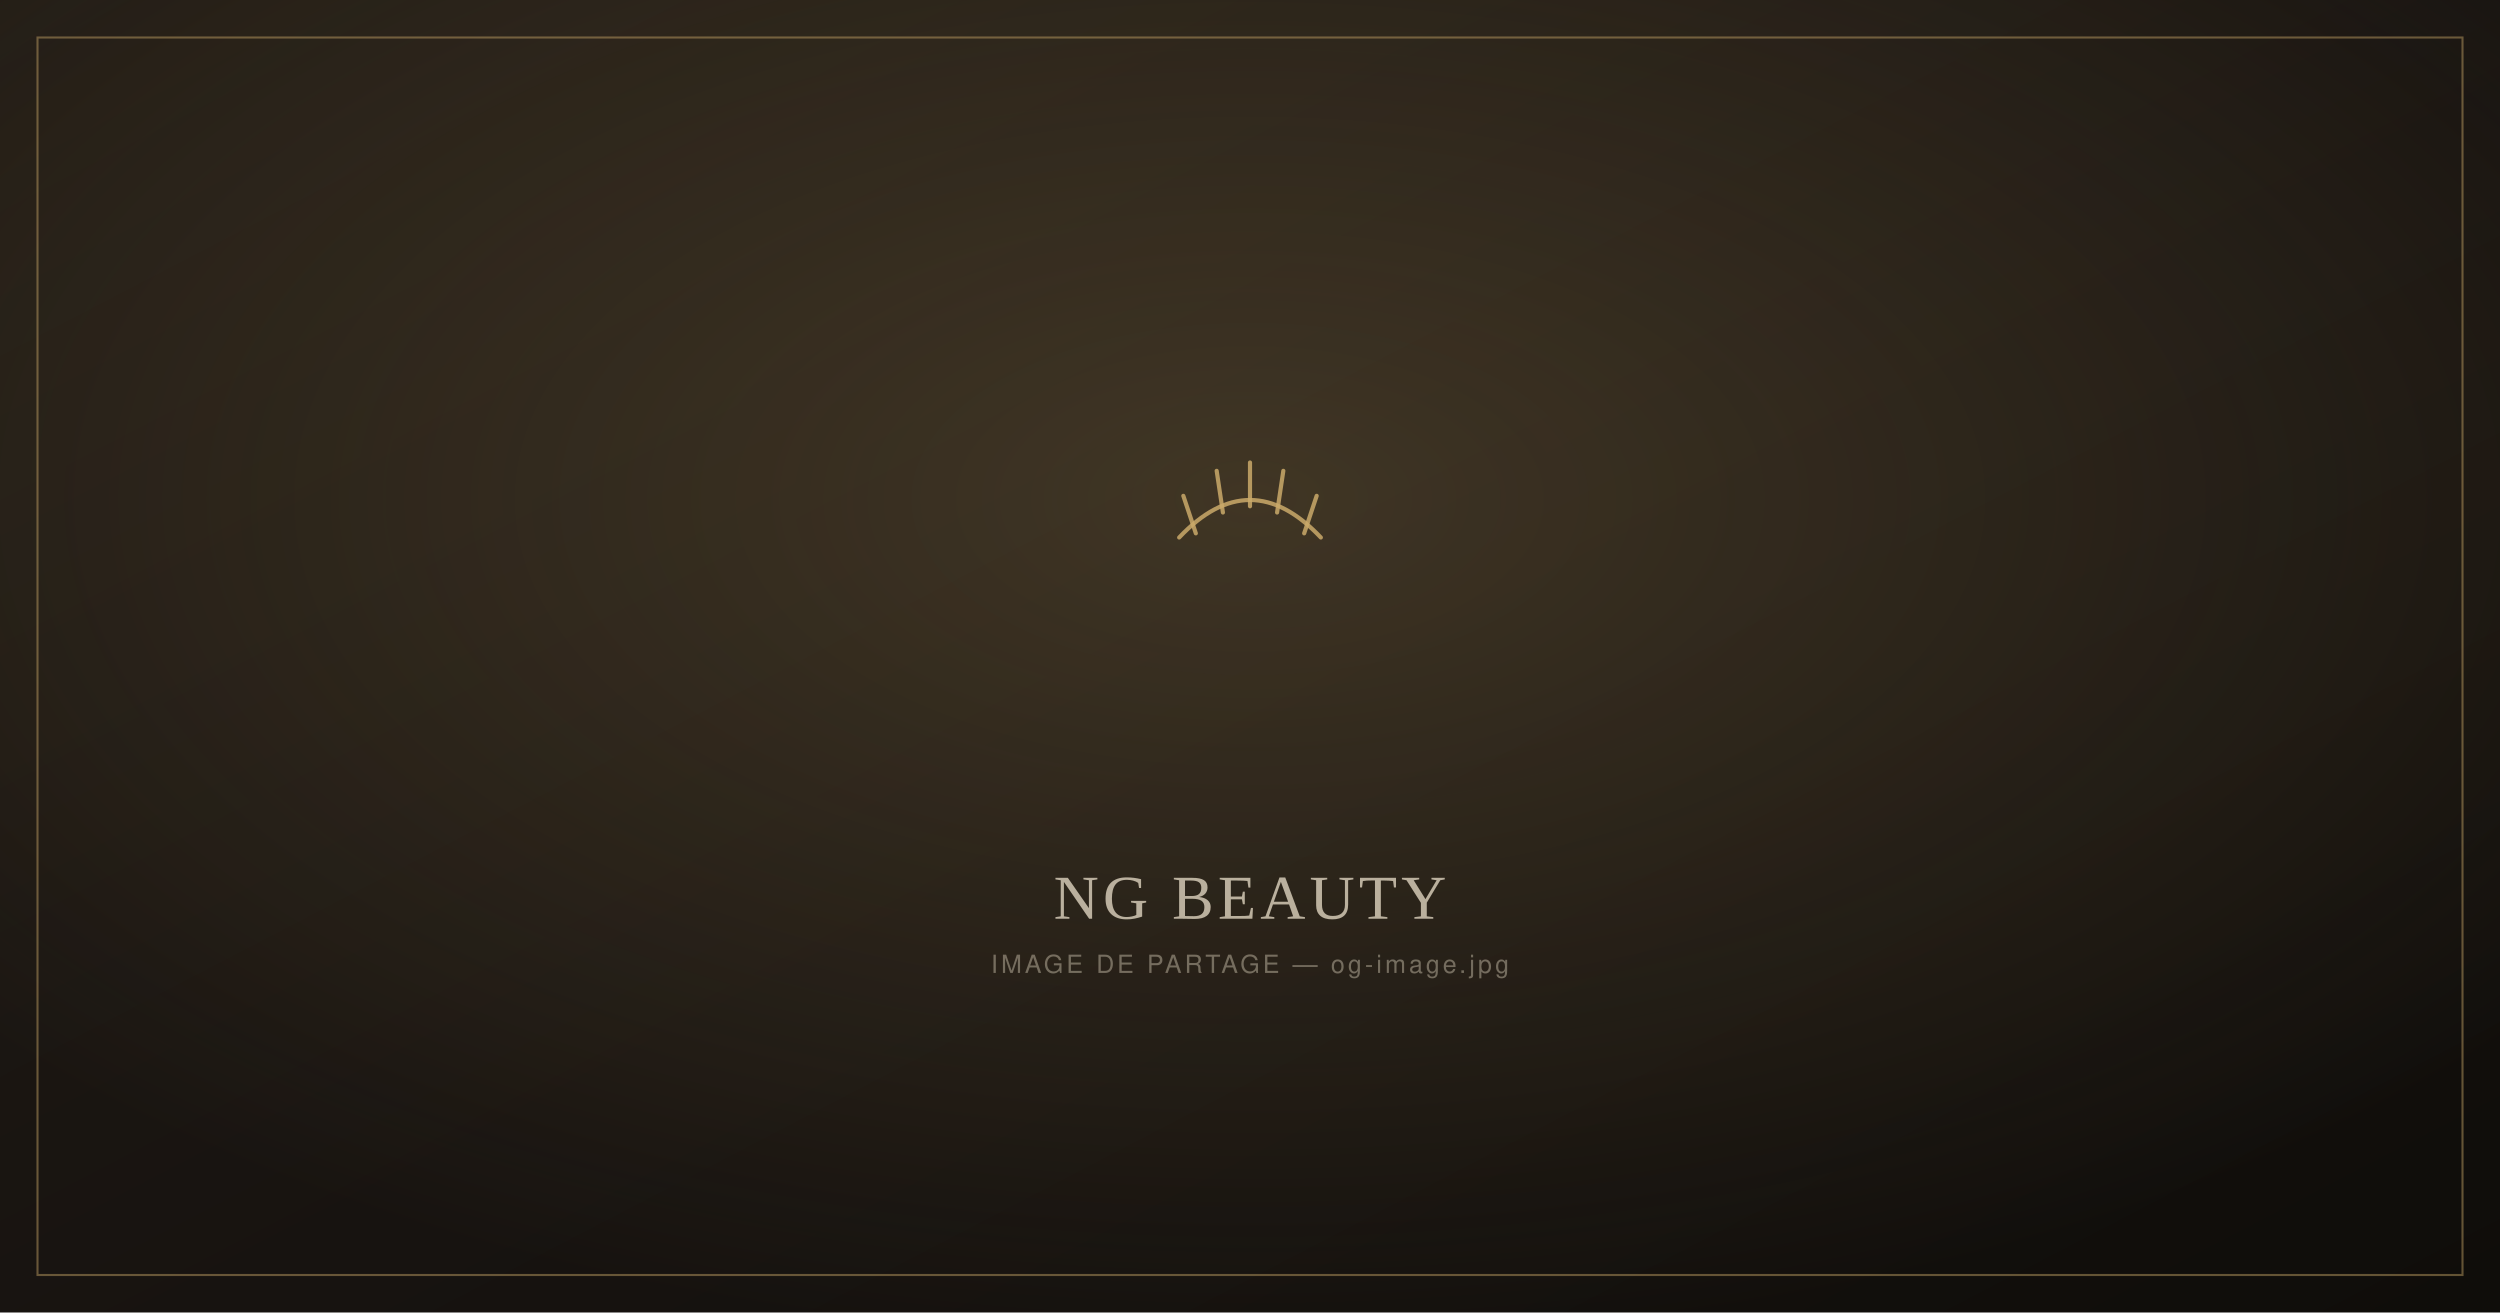
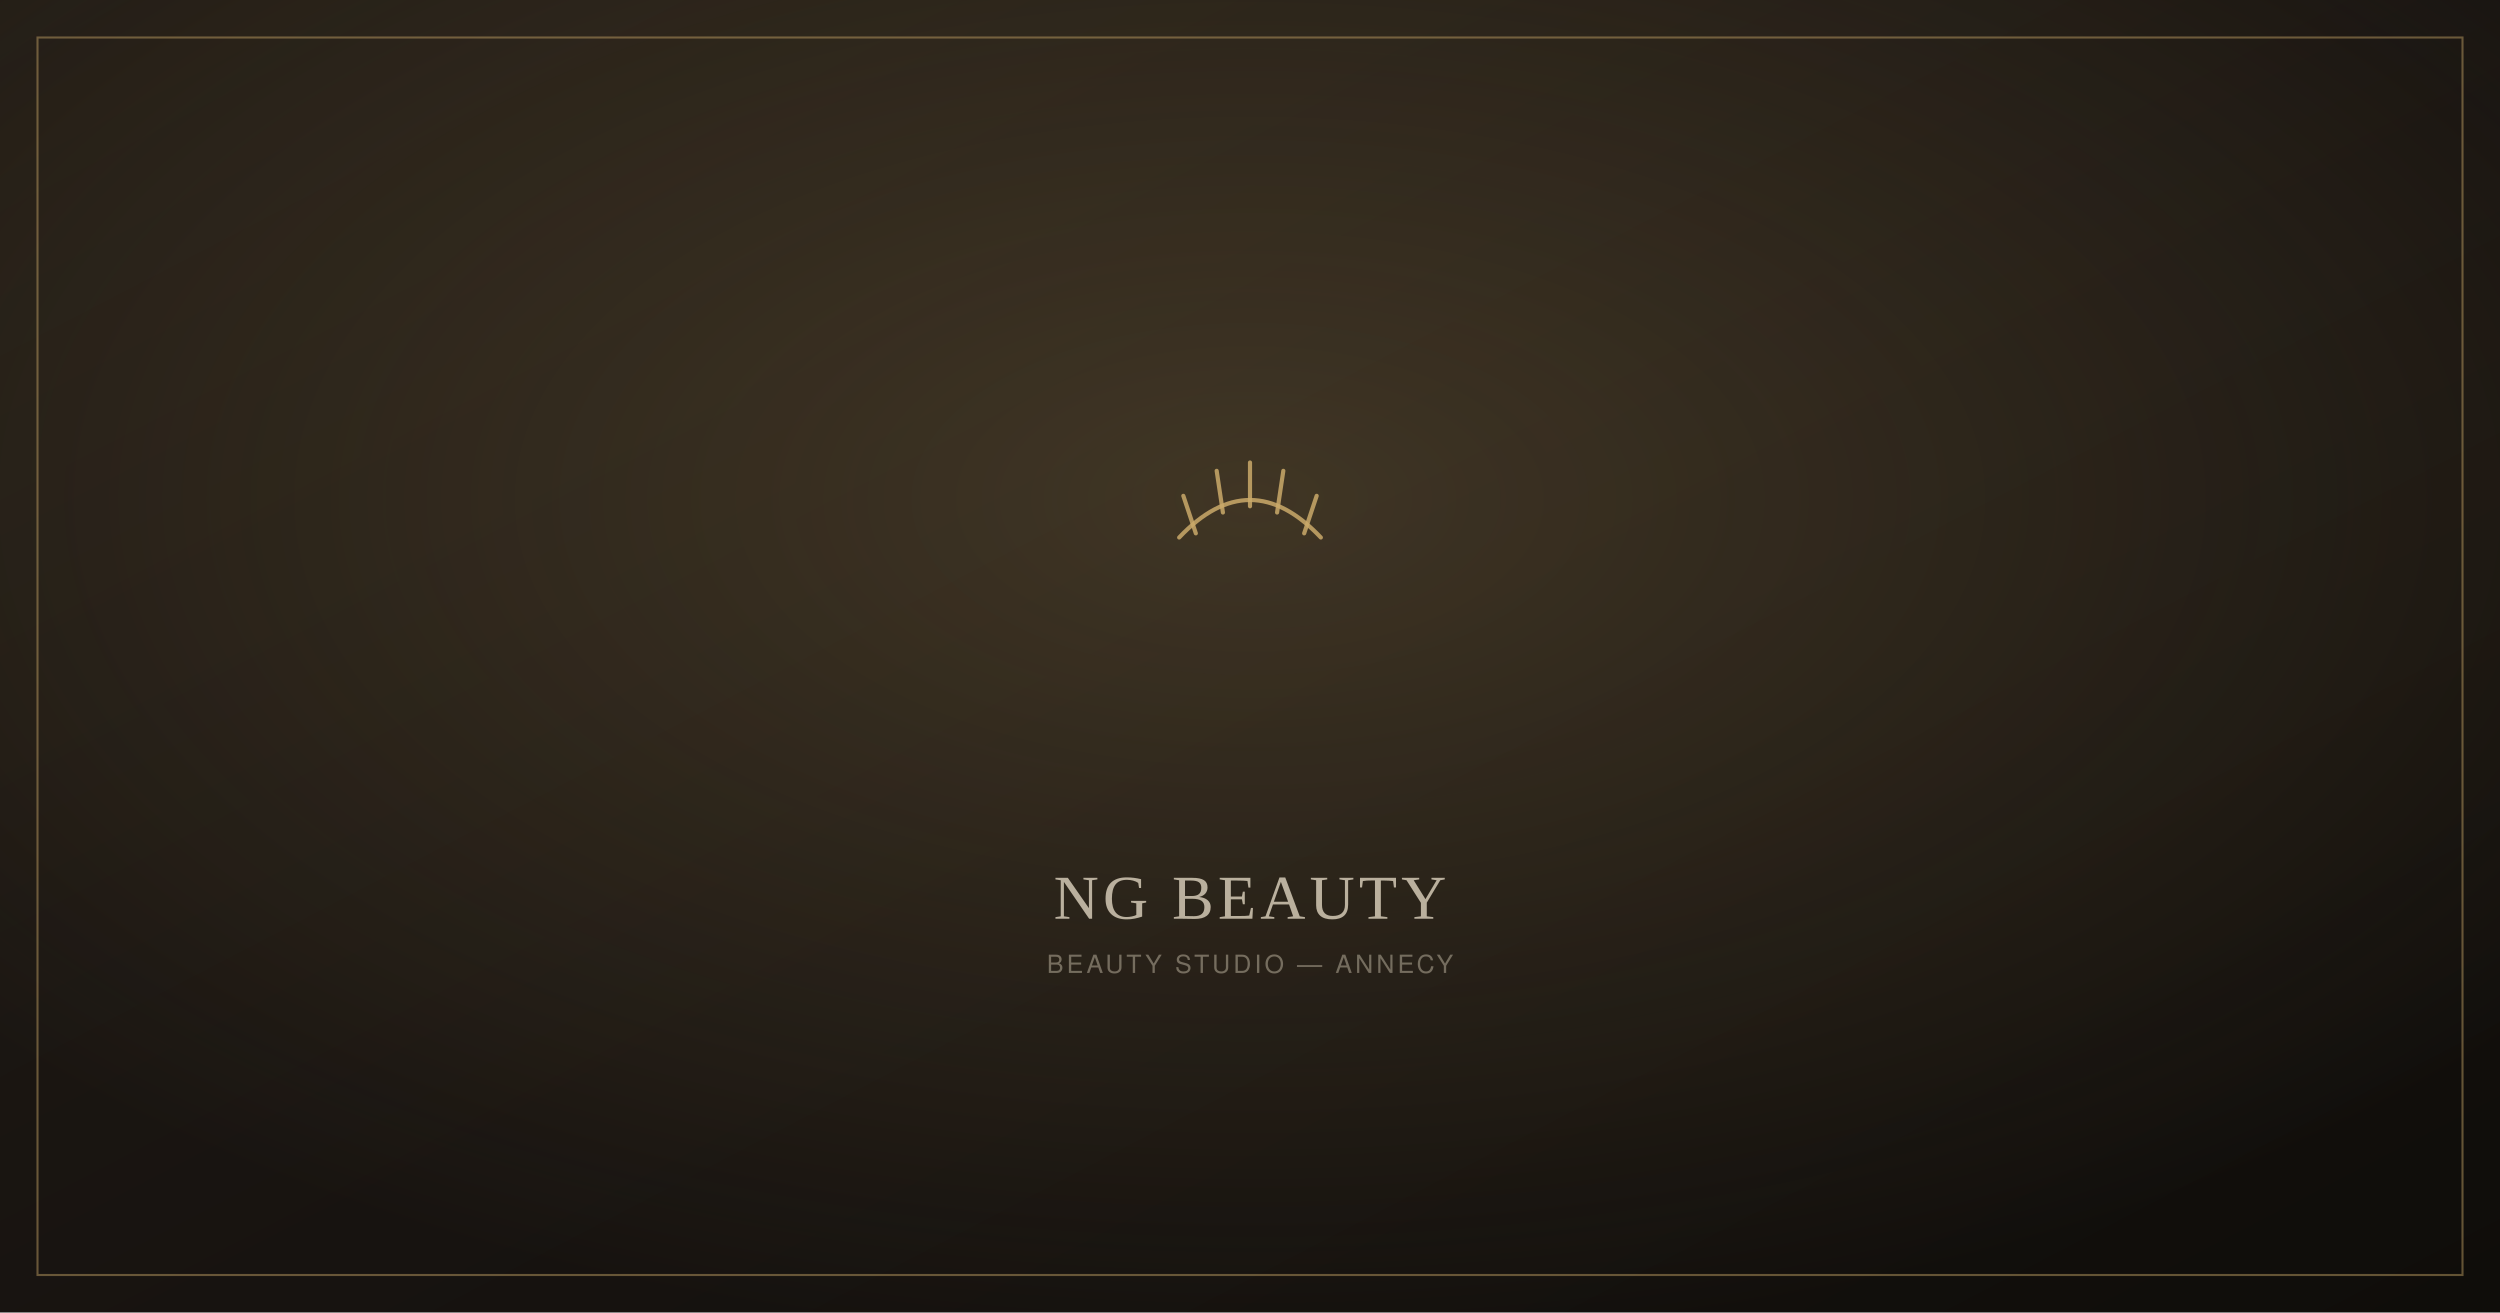
- <svg xmlns="http://www.w3.org/2000/svg" viewBox="0 0 1200 630" width="1200" height="630" role="img" aria-label="NG BEAUTY - IMAGE DE PARTAGE — og-image.jpg">
+ <svg xmlns="http://www.w3.org/2000/svg" viewBox="0 0 1200 630" width="1200" height="630" role="img" aria-label="NG BEAUTY">
  <defs>
    <linearGradient id="bgog" x1="0%" y1="0%" x2="100%" y2="100%">
      <stop offset="0%" stop-color="#231d16" />
      <stop offset="55%" stop-color="#171310" />
      <stop offset="100%" stop-color="#0f0d0a" />
    </linearGradient>
    <radialGradient id="glowog" cx="50%" cy="38%" r="65%">
      <stop offset="0%" stop-color="#caa96a" stop-opacity="0.22" />
      <stop offset="100%" stop-color="#caa96a" stop-opacity="0" />
    </radialGradient>
  </defs>
  <rect width="1200" height="630" fill="url(#bgog)" />
  <rect width="1200" height="630" fill="url(#glowog)" />
  <rect x="18" y="18" width="1164" height="594" fill="none" stroke="#caa96a" stroke-opacity="0.45" stroke-width="1" />
  <g transform="translate(600 252)" stroke="#caa96a" stroke-opacity="0.85" fill="none" stroke-width="2" stroke-linecap="round">
    <path d="M -34 6 Q 0 -30 34 6" />
    <path d="M -26 4 L -32 -14" />
    <path d="M -13 -6 L -16 -26" />
    <path d="M 0 -9 L 0 -30" />
    <path d="M 13 -6 L 16 -26" />
    <path d="M 26 4 L 32 -14" />
  </g>
  <text x="50%" y="441" text-anchor="middle" font-family="Georgia, 'Times New Roman', serif" font-size="30" letter-spacing="2" fill="#e9dfc9" fill-opacity="0.75">NG BEAUTY</text>
-   <text x="50%" y="467" text-anchor="middle" font-family="Helvetica, Arial, sans-serif" font-size="12" letter-spacing="1.5" fill="#e9dfc9" fill-opacity="0.4">IMAGE DE PARTAGE — og-image.jpg</text>
+   <text x="50%" y="467" text-anchor="middle" font-family="Helvetica, Arial, sans-serif" font-size="12" letter-spacing="1.5" fill="#e9dfc9" fill-opacity="0.4">BEAUTY STUDIO — ANNECY</text>
</svg>
